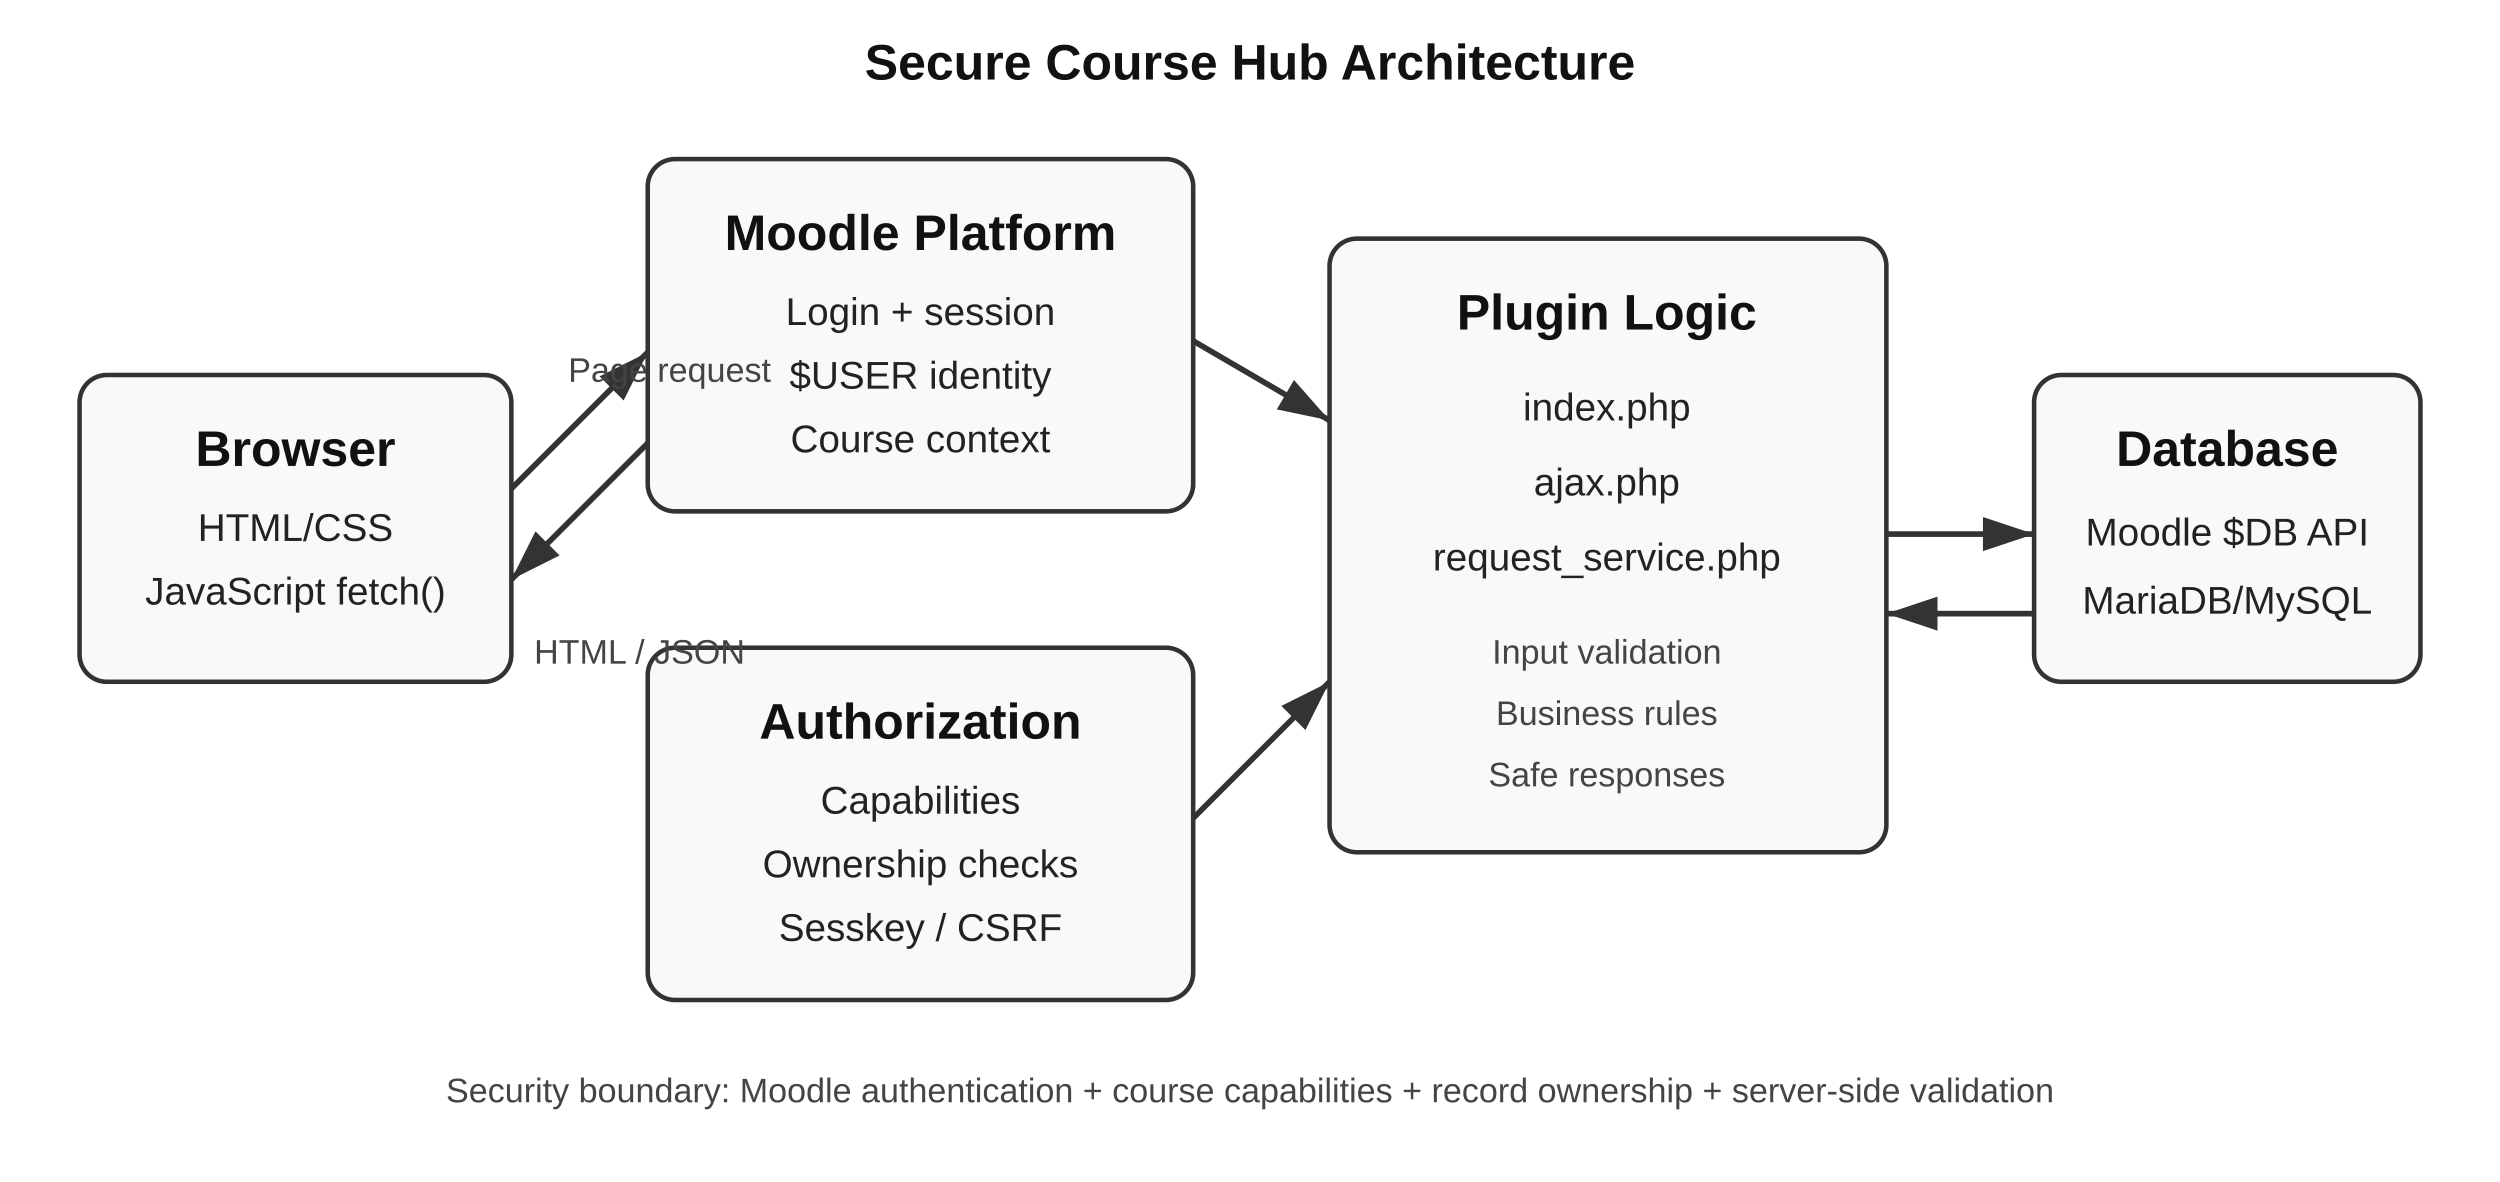
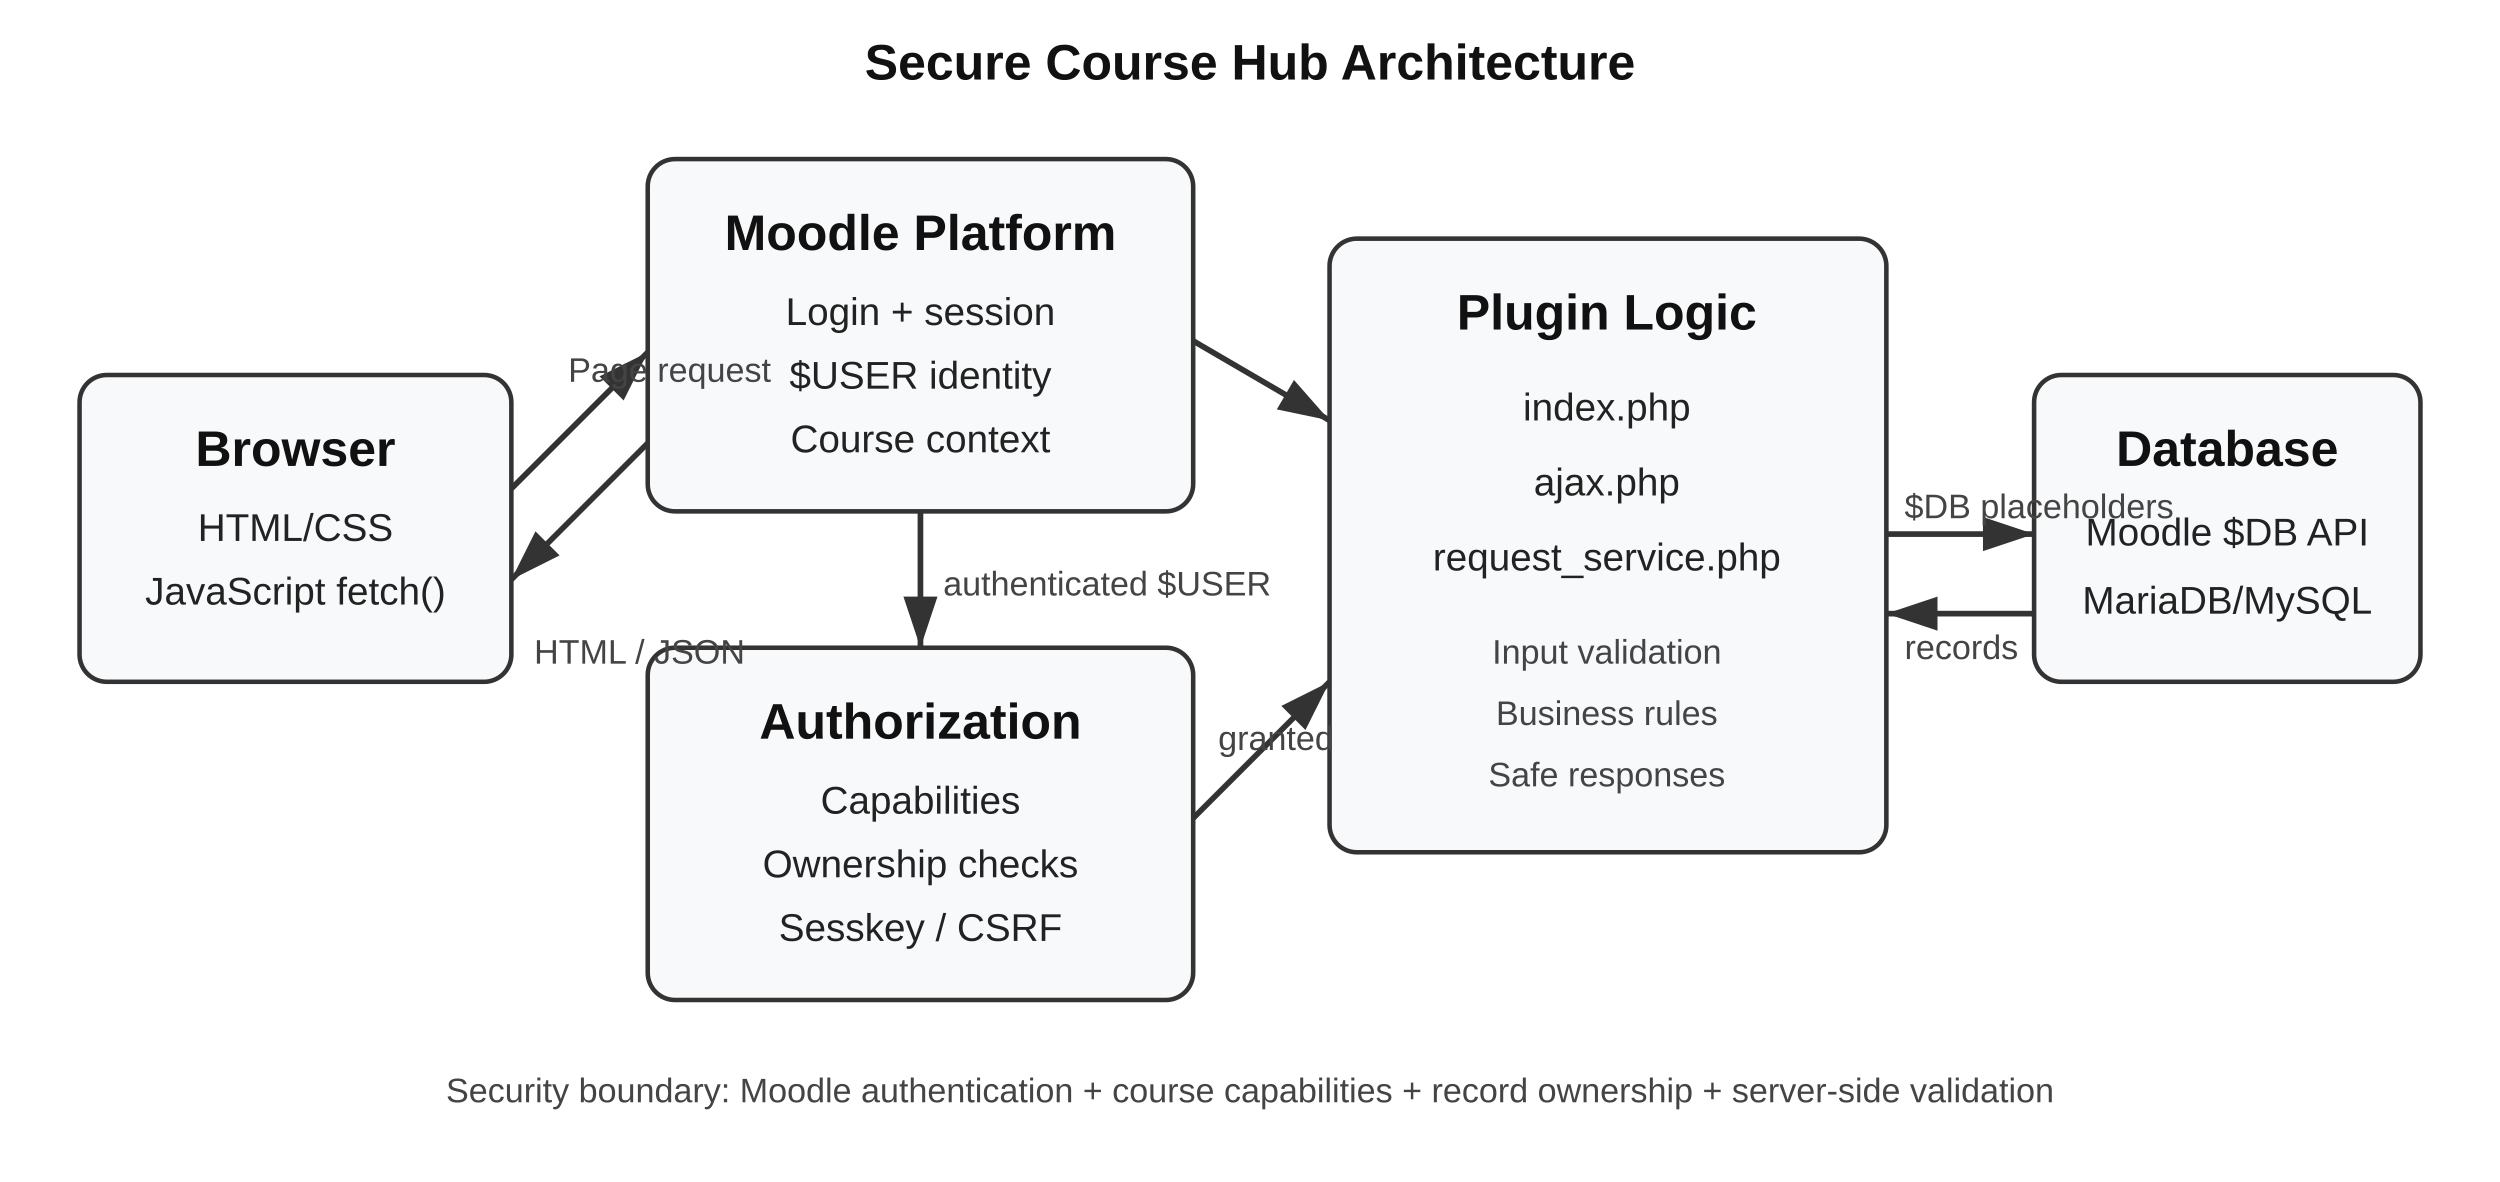
<svg xmlns="http://www.w3.org/2000/svg" width="1100" height="520" viewBox="0 0 1100 520">
  <defs>
    <marker id="arrow" markerWidth="10" markerHeight="10" refX="9" refY="3" orient="auto" markerUnits="strokeWidth">
      <path d="M0,0 L0,6 L9,3 z" fill="#333" />
    </marker>
    <style>
      .box { fill: #f8f9fa; stroke: #333; stroke-width: 2; rx: 12; }
      .title { font: bold 22px Arial, sans-serif; fill: #111; }
      .text { font: 17px Arial, sans-serif; fill: #222; }
      .arrow { stroke: #333; stroke-width: 2.5; marker-end: url(#arrow); }
      .small { font: 15px Arial, sans-serif; fill: #444; }
    </style>
  </defs>
  <text x="550" y="35" text-anchor="middle" class="title">Secure Course Hub Architecture</text>
  <rect class="box" x="35" y="165" width="190" height="135" />
  <text x="130" y="205" text-anchor="middle" class="title">Browser</text>
  <text x="130" y="238" text-anchor="middle" class="text">HTML/CSS</text>
  <text x="130" y="266" text-anchor="middle" class="text">JavaScript fetch()</text>
  <rect class="box" x="285" y="70" width="240" height="155" />
  <text x="405" y="110" text-anchor="middle" class="title">Moodle Platform</text>
  <text x="405" y="143" text-anchor="middle" class="text">Login + session</text>
  <text x="405" y="171" text-anchor="middle" class="text">$USER identity</text>
  <text x="405" y="199" text-anchor="middle" class="text">Course context</text>
  <rect class="box" x="285" y="285" width="240" height="155" />
  <text x="405" y="325" text-anchor="middle" class="title">Authorization</text>
  <text x="405" y="358" text-anchor="middle" class="text">Capabilities</text>
  <text x="405" y="386" text-anchor="middle" class="text">Ownership checks</text>
  <text x="405" y="414" text-anchor="middle" class="text">Sesskey / CSRF</text>
  <rect class="box" x="585" y="105" width="245" height="270" />
  <text x="707" y="145" text-anchor="middle" class="title">Plugin Logic</text>
  <text x="707" y="185" text-anchor="middle" class="text">index.php</text>
  <text x="707" y="218" text-anchor="middle" class="text">ajax.php</text>
  <text x="707" y="251" text-anchor="middle" class="text">request_service.php</text>
  <text x="707" y="292" text-anchor="middle" class="small">Input validation</text>
  <text x="707" y="319" text-anchor="middle" class="small">Business rules</text>
  <text x="707" y="346" text-anchor="middle" class="small">Safe responses</text>
  <rect class="box" x="895" y="165" width="170" height="135" />
  <text x="980" y="205" text-anchor="middle" class="title">Database</text>
  <text x="980" y="240" text-anchor="middle" class="text">Moodle $DB API</text>
  <text x="980" y="270" text-anchor="middle" class="text">MariaDB/MySQL</text>
  <line class="arrow" x1="225" y1="215" x2="285" y2="155" />
  <text x="250" y="168" class="small">Page request</text>
  <line class="arrow" x1="285" y1="195" x2="225" y2="255" />
  <text x="235" y="292" class="small">HTML / JSON</text>
+   <line class="arrow" x1="405" y1="225" x2="405" y2="285" />
+   <text x="415" y="262" class="small">authenticated $USER</text>
  <line class="arrow" x1="525" y1="150" x2="585" y2="185" />
  <line class="arrow" x1="525" y1="360" x2="585" y2="300" />
+   <text x="536" y="330" class="small">granted</text>
  <line class="arrow" x1="830" y1="235" x2="895" y2="235" />
+   <text x="838" y="228" class="small">$DB placeholders</text>
  <line class="arrow" x1="895" y1="270" x2="830" y2="270" />
+   <text x="838" y="290" class="small">records</text>
  <text x="550" y="485" text-anchor="middle" class="small">Security boundary: Moodle authentication + course capabilities + record ownership + server-side validation</text>
</svg>
